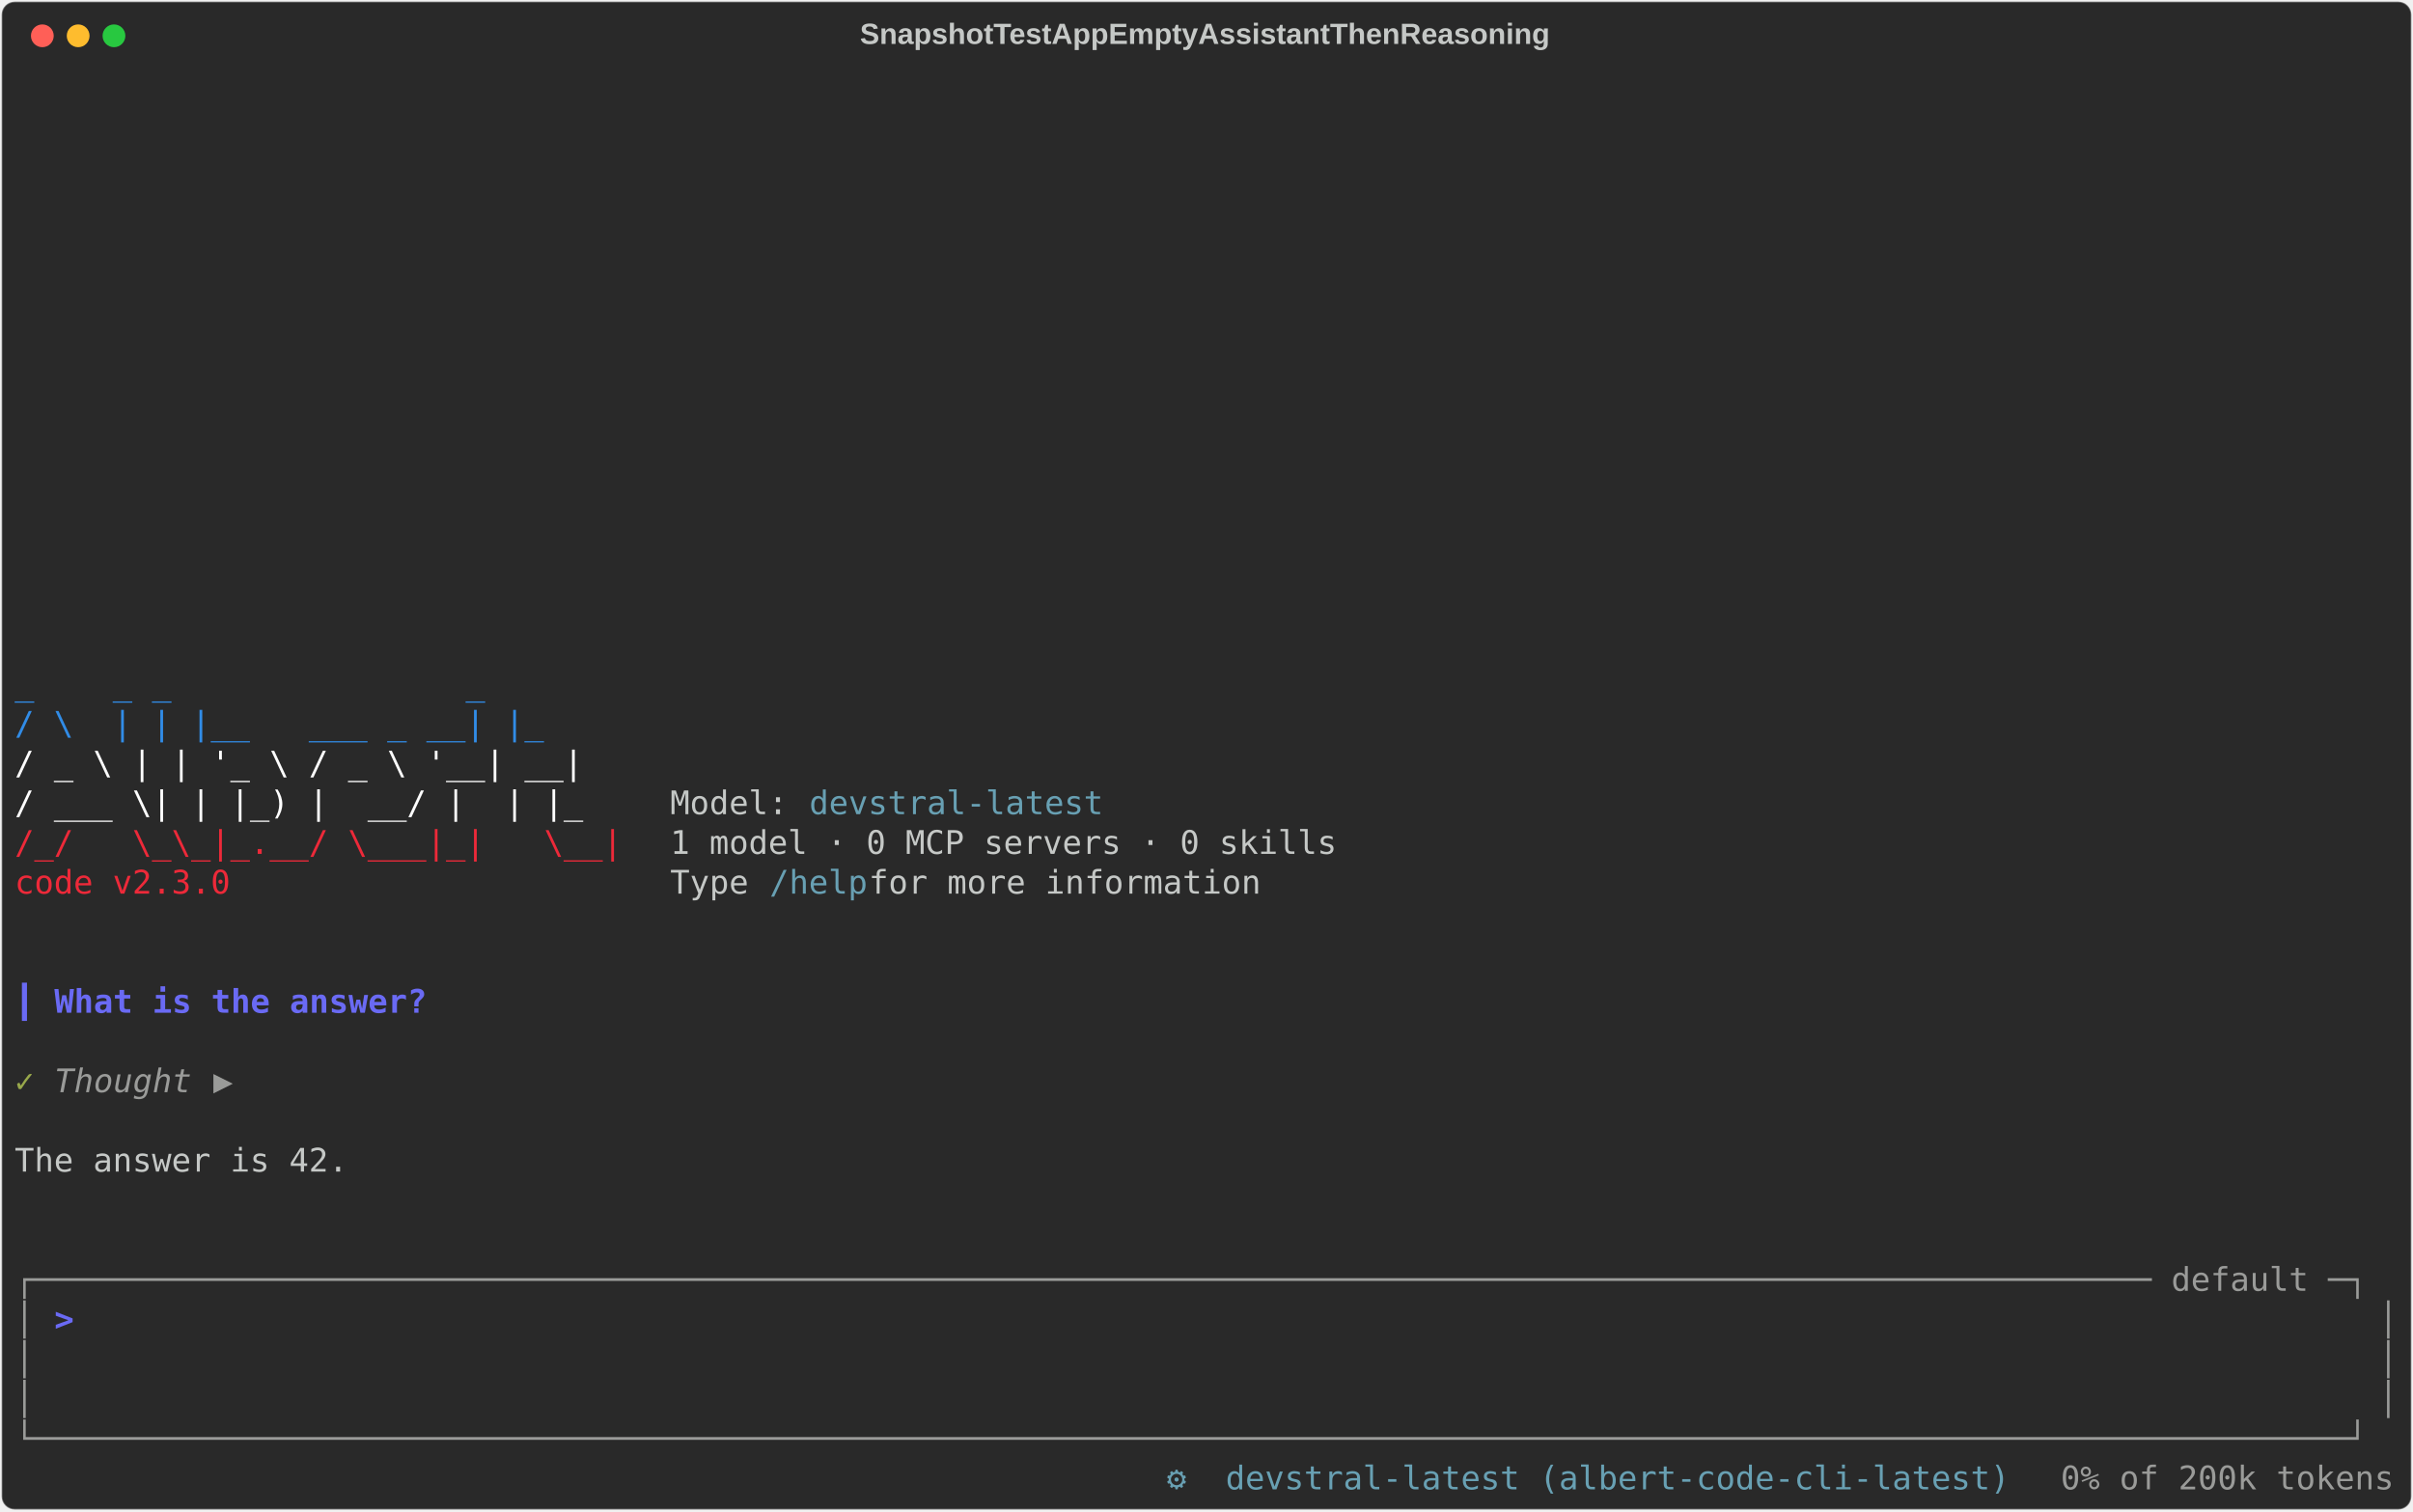
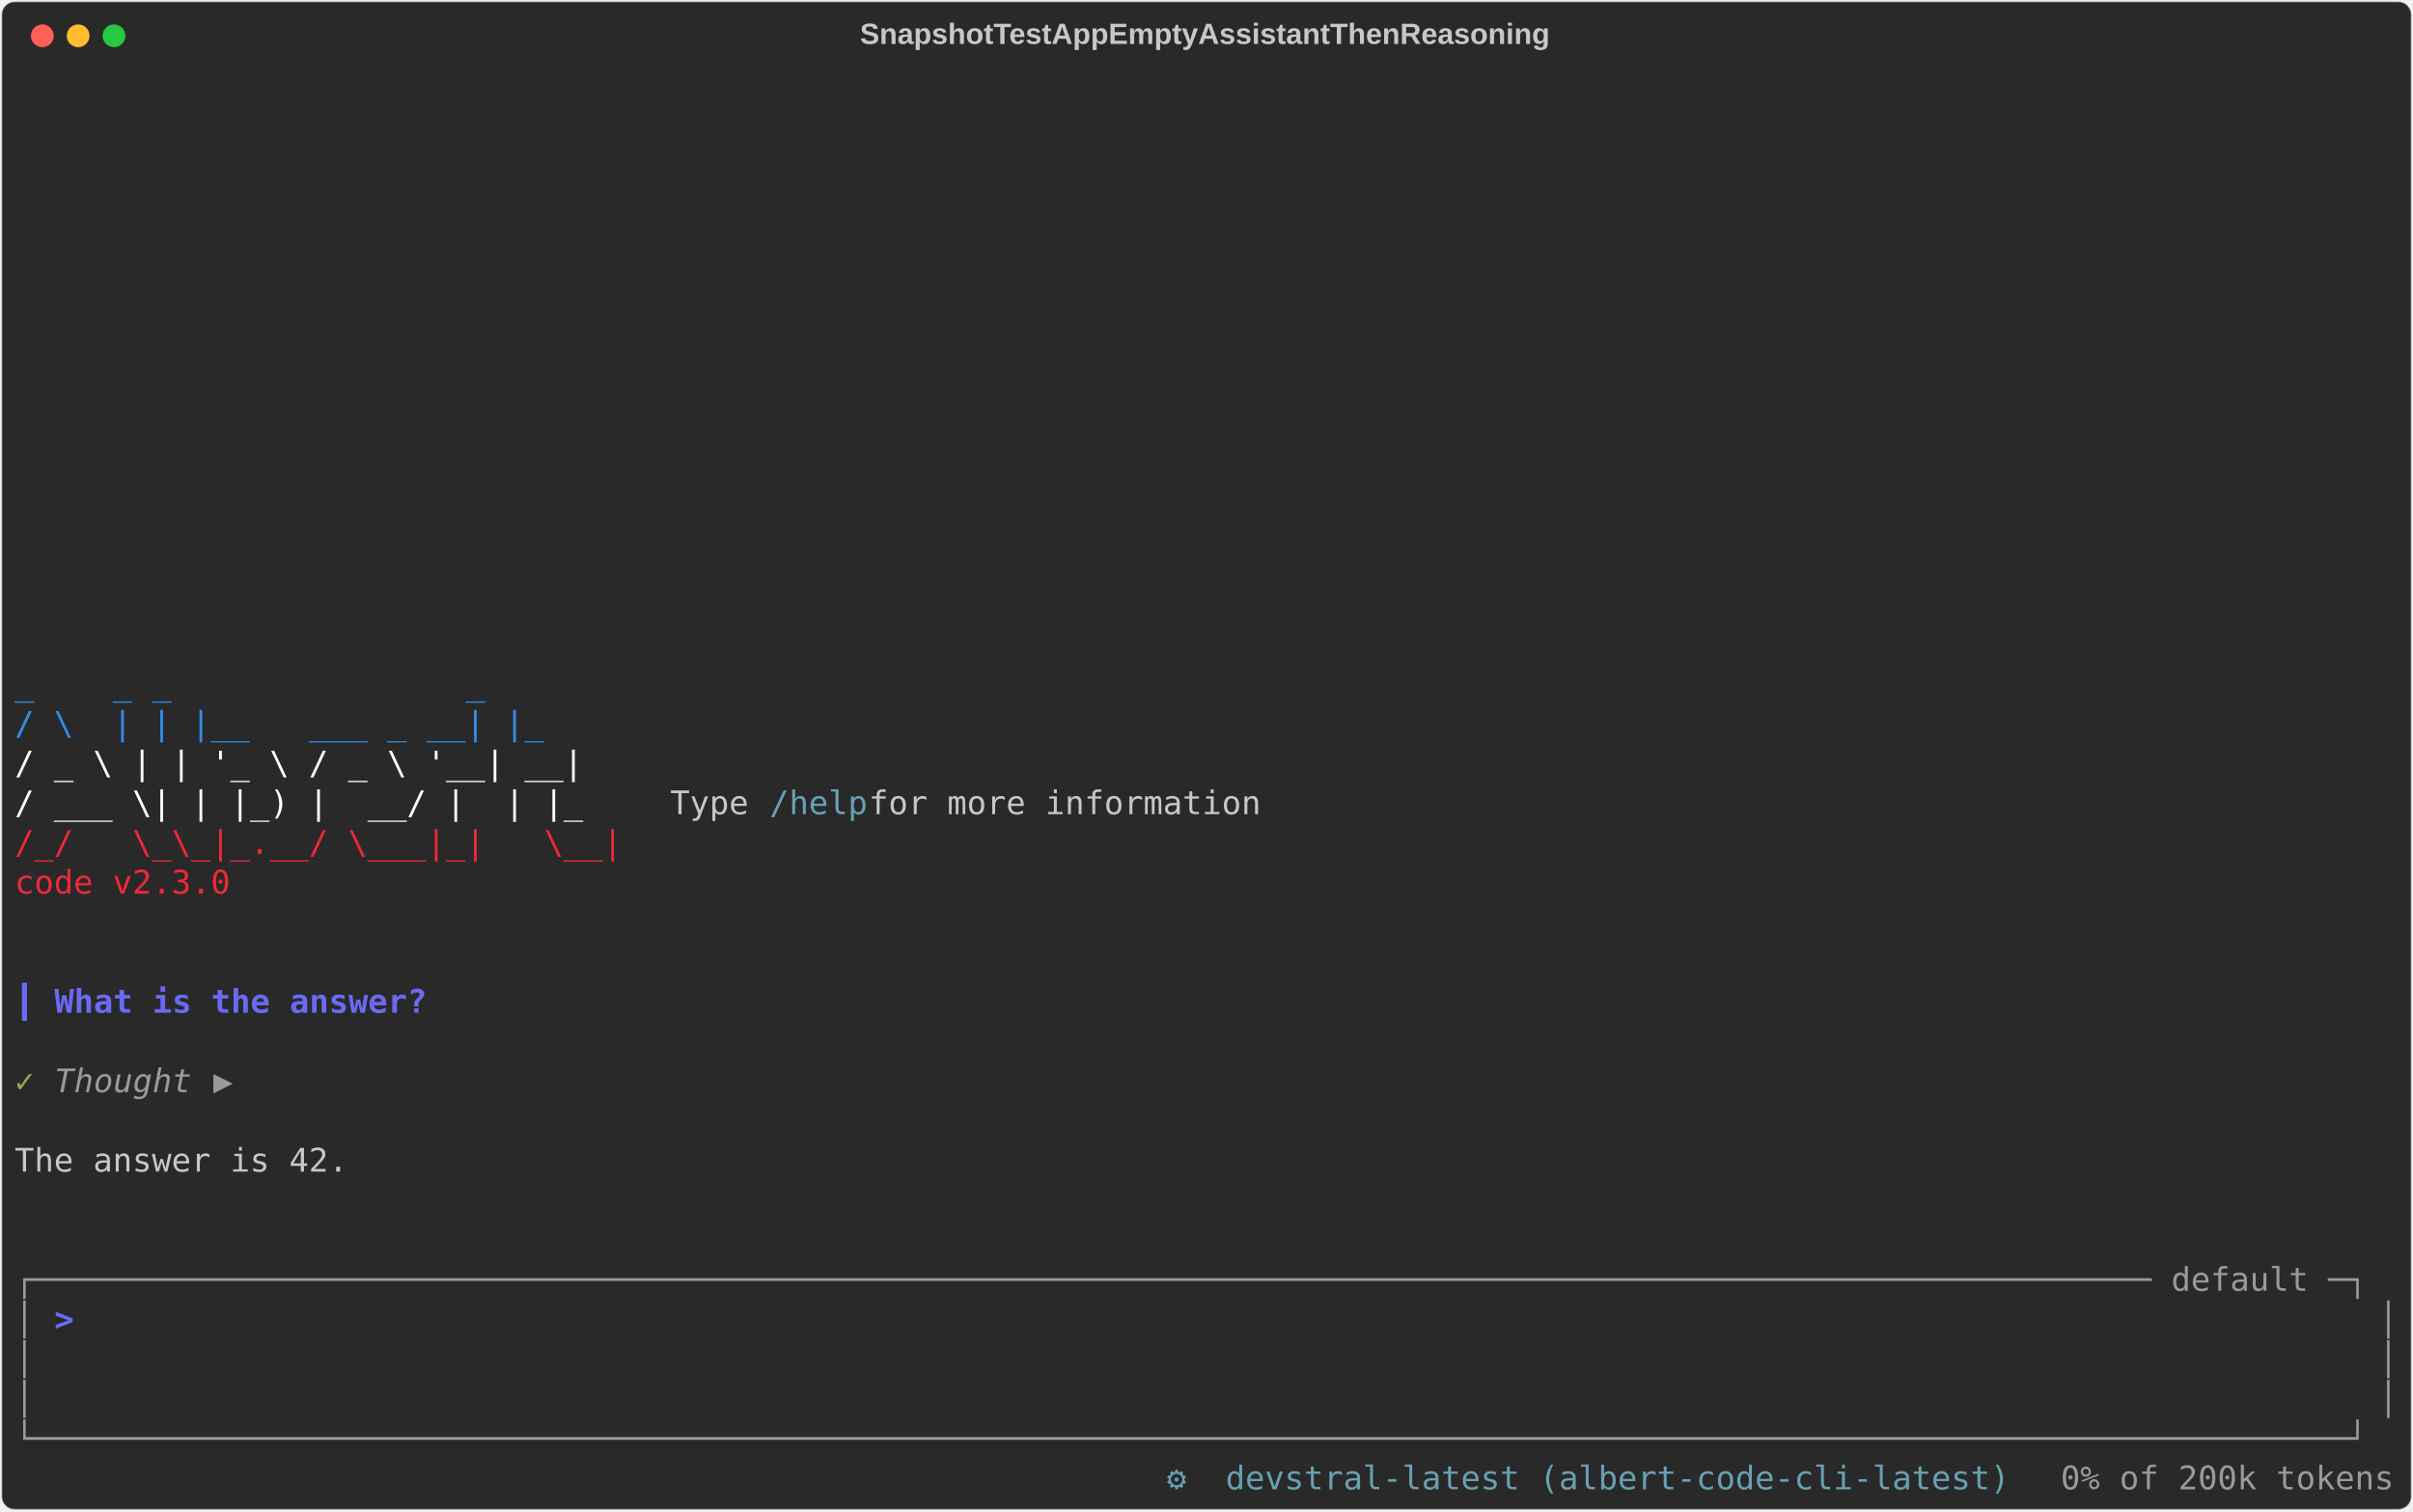
<svg xmlns="http://www.w3.org/2000/svg" class="rich-terminal" viewBox="0 0 1482 928.4">
  <style>

    @font-face {
        font-family: "Fira Code";
        src: local("FiraCode-Regular"),
                url("https://cdnjs.cloudflare.com/ajax/libs/firacode/6.2.0/woff2/FiraCode-Regular.woff2") format("woff2"),
                url("https://cdnjs.cloudflare.com/ajax/libs/firacode/6.2.0/woff/FiraCode-Regular.woff") format("woff");
        font-style: normal;
        font-weight: 400;
    }
    @font-face {
        font-family: "Fira Code";
        src: local("FiraCode-Bold"),
                url("https://cdnjs.cloudflare.com/ajax/libs/firacode/6.2.0/woff2/FiraCode-Bold.woff2") format("woff2"),
                url("https://cdnjs.cloudflare.com/ajax/libs/firacode/6.2.0/woff/FiraCode-Bold.woff") format("woff");
        font-style: bold;
        font-weight: 700;
    }

    .terminal-matrix {
        font-family: Fira Code, monospace;
        font-size: 20px;
        line-height: 24.4px;
        font-variant-east-asian: full-width;
    }

    .terminal-title {
        font-size: 18px;
        font-weight: bold;
        font-family: arial;
    }

    .terminal-r1 { fill: #c5c8c6 }
.terminal-r2 { fill: #318ce7 }
.terminal-r3 { fill: #ffffff }
.terminal-r4 { fill: #68a0b3 }
.terminal-r5 { fill: #ed2939 }
.terminal-r6 { fill: #6a6af4 }
.terminal-r7 { fill: #6a6af4;font-weight: bold }
.terminal-r8 { fill: #98a84b }
.terminal-r9 { fill: #9a9b99;font-style: italic; }
.terminal-r10 { fill: #9a9b99 }
    </style>
  <defs>
    <clipPath id="terminal-clip-terminal">
      <rect x="0" y="0" width="1463.0" height="877.4" />
    </clipPath>
    <clipPath id="terminal-line-0">
      <rect x="0" y="1.5" width="1464" height="24.65" />
    </clipPath>
    <clipPath id="terminal-line-1">
      <rect x="0" y="25.9" width="1464" height="24.65" />
    </clipPath>
    <clipPath id="terminal-line-2">
      <rect x="0" y="50.3" width="1464" height="24.65" />
    </clipPath>
    <clipPath id="terminal-line-3">
      <rect x="0" y="74.7" width="1464" height="24.65" />
    </clipPath>
    <clipPath id="terminal-line-4">
      <rect x="0" y="99.1" width="1464" height="24.65" />
    </clipPath>
    <clipPath id="terminal-line-5">
      <rect x="0" y="123.5" width="1464" height="24.65" />
    </clipPath>
    <clipPath id="terminal-line-6">
      <rect x="0" y="147.9" width="1464" height="24.65" />
    </clipPath>
    <clipPath id="terminal-line-7">
      <rect x="0" y="172.3" width="1464" height="24.65" />
    </clipPath>
    <clipPath id="terminal-line-8">
      <rect x="0" y="196.7" width="1464" height="24.65" />
    </clipPath>
    <clipPath id="terminal-line-9">
      <rect x="0" y="221.1" width="1464" height="24.65" />
    </clipPath>
    <clipPath id="terminal-line-10">
      <rect x="0" y="245.5" width="1464" height="24.65" />
    </clipPath>
    <clipPath id="terminal-line-11">
      <rect x="0" y="269.9" width="1464" height="24.65" />
    </clipPath>
    <clipPath id="terminal-line-12">
      <rect x="0" y="294.3" width="1464" height="24.65" />
    </clipPath>
    <clipPath id="terminal-line-13">
      <rect x="0" y="318.7" width="1464" height="24.65" />
    </clipPath>
    <clipPath id="terminal-line-14">
      <rect x="0" y="343.1" width="1464" height="24.65" />
    </clipPath>
    <clipPath id="terminal-line-15">
      <rect x="0" y="367.5" width="1464" height="24.65" />
    </clipPath>
    <clipPath id="terminal-line-16">
      <rect x="0" y="391.9" width="1464" height="24.65" />
    </clipPath>
    <clipPath id="terminal-line-17">
      <rect x="0" y="416.3" width="1464" height="24.65" />
    </clipPath>
    <clipPath id="terminal-line-18">
      <rect x="0" y="440.7" width="1464" height="24.65" />
    </clipPath>
    <clipPath id="terminal-line-19">
      <rect x="0" y="465.1" width="1464" height="24.65" />
    </clipPath>
    <clipPath id="terminal-line-20">
      <rect x="0" y="489.5" width="1464" height="24.65" />
    </clipPath>
    <clipPath id="terminal-line-21">
      <rect x="0" y="513.9" width="1464" height="24.65" />
    </clipPath>
    <clipPath id="terminal-line-22">
      <rect x="0" y="538.3" width="1464" height="24.65" />
    </clipPath>
    <clipPath id="terminal-line-23">
      <rect x="0" y="562.7" width="1464" height="24.65" />
    </clipPath>
    <clipPath id="terminal-line-24">
      <rect x="0" y="587.1" width="1464" height="24.65" />
    </clipPath>
    <clipPath id="terminal-line-25">
      <rect x="0" y="611.5" width="1464" height="24.65" />
    </clipPath>
    <clipPath id="terminal-line-26">
      <rect x="0" y="635.9" width="1464" height="24.65" />
    </clipPath>
    <clipPath id="terminal-line-27">
      <rect x="0" y="660.3" width="1464" height="24.65" />
    </clipPath>
    <clipPath id="terminal-line-28">
      <rect x="0" y="684.7" width="1464" height="24.65" />
    </clipPath>
    <clipPath id="terminal-line-29">
      <rect x="0" y="709.1" width="1464" height="24.65" />
    </clipPath>
    <clipPath id="terminal-line-30">
      <rect x="0" y="733.5" width="1464" height="24.65" />
    </clipPath>
    <clipPath id="terminal-line-31">
      <rect x="0" y="757.9" width="1464" height="24.65" />
    </clipPath>
    <clipPath id="terminal-line-32">
      <rect x="0" y="782.3" width="1464" height="24.65" />
    </clipPath>
    <clipPath id="terminal-line-33">
      <rect x="0" y="806.7" width="1464" height="24.65" />
    </clipPath>
    <clipPath id="terminal-line-34">
      <rect x="0" y="831.1" width="1464" height="24.65" />
    </clipPath>
  </defs>
  <rect fill="#292929" stroke="rgba(255,255,255,0.35)" stroke-width="1" x="1" y="1" width="1480" height="926.4" rx="8" />
  <text class="terminal-title" fill="#c5c8c6" text-anchor="middle" x="740" y="27">SnapshotTestAppEmptyAssistantThenReasoning</text>
  <g transform="translate(26,22)">
    <circle cx="0" cy="0" r="7" fill="#ff5f57" />
    <circle cx="22" cy="0" r="7" fill="#febc2e" />
    <circle cx="44" cy="0" r="7" fill="#28c840" />
  </g>
  <g transform="translate(9, 41)" clip-path="url(#terminal-clip-terminal)">
    <g class="terminal-matrix">
      <text class="terminal-r1" x="1464" y="20" textLength="12.2" clip-path="url(#terminal-line-0)">
</text>
      <text class="terminal-r1" x="1464" y="44.4" textLength="12.2" clip-path="url(#terminal-line-1)">
</text>
      <text class="terminal-r1" x="1464" y="68.8" textLength="12.2" clip-path="url(#terminal-line-2)">
</text>
      <text class="terminal-r1" x="1464" y="93.2" textLength="12.2" clip-path="url(#terminal-line-3)">
</text>
      <text class="terminal-r1" x="1464" y="117.6" textLength="12.2" clip-path="url(#terminal-line-4)">
</text>
      <text class="terminal-r1" x="1464" y="142" textLength="12.2" clip-path="url(#terminal-line-5)">
</text>
      <text class="terminal-r1" x="1464" y="166.4" textLength="12.2" clip-path="url(#terminal-line-6)">
</text>
      <text class="terminal-r1" x="1464" y="190.8" textLength="12.2" clip-path="url(#terminal-line-7)">
</text>
      <text class="terminal-r1" x="1464" y="215.2" textLength="12.2" clip-path="url(#terminal-line-8)">
</text>
      <text class="terminal-r1" x="1464" y="239.6" textLength="12.2" clip-path="url(#terminal-line-9)">
</text>
      <text class="terminal-r1" x="1464" y="264" textLength="12.2" clip-path="url(#terminal-line-10)">
</text>
      <text class="terminal-r1" x="1464" y="288.4" textLength="12.2" clip-path="url(#terminal-line-11)">
</text>
      <text class="terminal-r1" x="1464" y="312.8" textLength="12.2" clip-path="url(#terminal-line-12)">
</text>
      <text class="terminal-r1" x="1464" y="337.2" textLength="12.2" clip-path="url(#terminal-line-13)">
</text>
      <text class="terminal-r1" x="1464" y="361.6" textLength="12.2" clip-path="url(#terminal-line-14)">
</text>
      <text class="terminal-r2" x="0" y="386" textLength="378.2" clip-path="url(#terminal-line-15)">    _    _ _               _   </text>
      <text class="terminal-r1" x="1464" y="386" textLength="12.2" clip-path="url(#terminal-line-15)">
</text>
      <text class="terminal-r2" x="0" y="410.4" textLength="378.2" clip-path="url(#terminal-line-16)">   / \  | | |__   ___ _ __| |_ </text>
      <text class="terminal-r1" x="1464" y="410.4" textLength="12.2" clip-path="url(#terminal-line-16)">
</text>
      <text class="terminal-r3" x="0" y="434.8" textLength="378.2" clip-path="url(#terminal-line-17)">  / _ \ | | '_ \ / _ \ '__| __|</text>
      <text class="terminal-r1" x="1464" y="434.8" textLength="12.2" clip-path="url(#terminal-line-17)">
</text>
      <text class="terminal-r3" x="0" y="459.2" textLength="378.2" clip-path="url(#terminal-line-18)"> / ___ \| | |_) |  __/ |  | |_ </text>
-       <text class="terminal-r1" x="402.6" y="459.2" textLength="85.4" clip-path="url(#terminal-line-18)">Model: </text>
-       <text class="terminal-r4" x="488" y="459.2" textLength="183" clip-path="url(#terminal-line-18)">devstral-latest</text>
+       <text class="terminal-r1" x="402.6" y="459.2" textLength="61" clip-path="url(#terminal-line-18)">Type </text>
+       <text class="terminal-r4" x="463.6" y="459.2" textLength="61" clip-path="url(#terminal-line-18)">/help</text>
+       <text class="terminal-r1" x="524.6" y="459.2" textLength="256.2" clip-path="url(#terminal-line-18)"> for more information</text>
      <text class="terminal-r1" x="1464" y="459.2" textLength="12.2" clip-path="url(#terminal-line-18)">
</text>
      <text class="terminal-r5" x="0" y="483.6" textLength="378.2" clip-path="url(#terminal-line-19)">/_/   \_\_|_.__/ \___|_|   \__|</text>
-       <text class="terminal-r1" x="402.6" y="483.6" textLength="414.8" clip-path="url(#terminal-line-19)">1 model · 0 MCP servers · 0 skills</text>
      <text class="terminal-r1" x="1464" y="483.6" textLength="12.2" clip-path="url(#terminal-line-19)">
</text>
      <text class="terminal-r5" x="0" y="508" textLength="353.8" clip-path="url(#terminal-line-20)">                  code v2.3.0</text>
-       <text class="terminal-r1" x="402.6" y="508" textLength="61" clip-path="url(#terminal-line-20)">Type </text>
-       <text class="terminal-r4" x="463.6" y="508" textLength="61" clip-path="url(#terminal-line-20)">/help</text>
-       <text class="terminal-r1" x="524.6" y="508" textLength="256.2" clip-path="url(#terminal-line-20)"> for more information</text>
      <text class="terminal-r1" x="1464" y="508" textLength="12.2" clip-path="url(#terminal-line-20)">
</text>
      <text class="terminal-r1" x="1464" y="532.4" textLength="12.2" clip-path="url(#terminal-line-21)">
</text>
      <text class="terminal-r1" x="1464" y="556.8" textLength="12.2" clip-path="url(#terminal-line-22)">
</text>
      <text class="terminal-r6" x="0" y="581.2" textLength="12.2" clip-path="url(#terminal-line-23)">┃</text>
      <text class="terminal-r7" x="24.4" y="581.2" textLength="231.8" clip-path="url(#terminal-line-23)">What is the answer?</text>
      <text class="terminal-r1" x="1464" y="581.2" textLength="12.2" clip-path="url(#terminal-line-23)">
</text>
      <text class="terminal-r1" x="1464" y="605.6" textLength="12.2" clip-path="url(#terminal-line-24)">
</text>
      <text class="terminal-r8" x="0" y="630" textLength="12.2" clip-path="url(#terminal-line-25)">✓</text>
      <text class="terminal-r9" x="24.4" y="630" textLength="85.4" clip-path="url(#terminal-line-25)">Thought</text>
      <text class="terminal-r9" x="122" y="630" textLength="12.2" clip-path="url(#terminal-line-25)">▶</text>
      <text class="terminal-r1" x="1464" y="630" textLength="12.2" clip-path="url(#terminal-line-25)">
</text>
      <text class="terminal-r1" x="1464" y="654.4" textLength="12.2" clip-path="url(#terminal-line-26)">
</text>
      <text class="terminal-r1" x="0" y="678.8" textLength="207.4" clip-path="url(#terminal-line-27)">The answer is 42.</text>
      <text class="terminal-r1" x="1464" y="678.8" textLength="12.2" clip-path="url(#terminal-line-27)">
</text>
      <text class="terminal-r1" x="1464" y="703.2" textLength="12.2" clip-path="url(#terminal-line-28)">
</text>
      <text class="terminal-r1" x="1464" y="727.6" textLength="12.2" clip-path="url(#terminal-line-29)">
</text>
      <text class="terminal-r10" x="0" y="752" textLength="1464" clip-path="url(#terminal-line-30)">┌──────────────────────────────────────────────────────────────────────────────────────────────────────────── default ─┐</text>
      <text class="terminal-r1" x="1464" y="752" textLength="12.2" clip-path="url(#terminal-line-30)">
</text>
      <text class="terminal-r10" x="0" y="776.4" textLength="12.2" clip-path="url(#terminal-line-31)">│</text>
      <text class="terminal-r7" x="24.4" y="776.4" textLength="12.2" clip-path="url(#terminal-line-31)">&gt;</text>
      <text class="terminal-r10" x="1451.8" y="776.4" textLength="12.2" clip-path="url(#terminal-line-31)">│</text>
      <text class="terminal-r1" x="1464" y="776.4" textLength="12.2" clip-path="url(#terminal-line-31)">
</text>
      <text class="terminal-r10" x="0" y="800.8" textLength="12.2" clip-path="url(#terminal-line-32)">│</text>
      <text class="terminal-r10" x="1451.8" y="800.8" textLength="12.2" clip-path="url(#terminal-line-32)">│</text>
      <text class="terminal-r1" x="1464" y="800.8" textLength="12.2" clip-path="url(#terminal-line-32)">
</text>
      <text class="terminal-r10" x="0" y="825.2" textLength="12.2" clip-path="url(#terminal-line-33)">│</text>
      <text class="terminal-r10" x="1451.8" y="825.2" textLength="12.2" clip-path="url(#terminal-line-33)">│</text>
      <text class="terminal-r1" x="1464" y="825.2" textLength="12.2" clip-path="url(#terminal-line-33)">
</text>
      <text class="terminal-r10" x="0" y="849.6" textLength="1464" clip-path="url(#terminal-line-34)">└──────────────────────────────────────────────────────────────────────────────────────────────────────────────────────┘</text>
      <text class="terminal-r1" x="1464" y="849.6" textLength="12.2" clip-path="url(#terminal-line-34)">
</text>
      <text class="terminal-r4" x="707.6" y="874" textLength="524.6" clip-path="url(#terminal-line-35)">⚙  devstral-latest (albert-code-cli-latest)</text>
      <text class="terminal-r10" x="1256.6" y="874" textLength="207.4" clip-path="url(#terminal-line-35)">0% of 200k tokens</text>
    </g>
  </g>
</svg>
